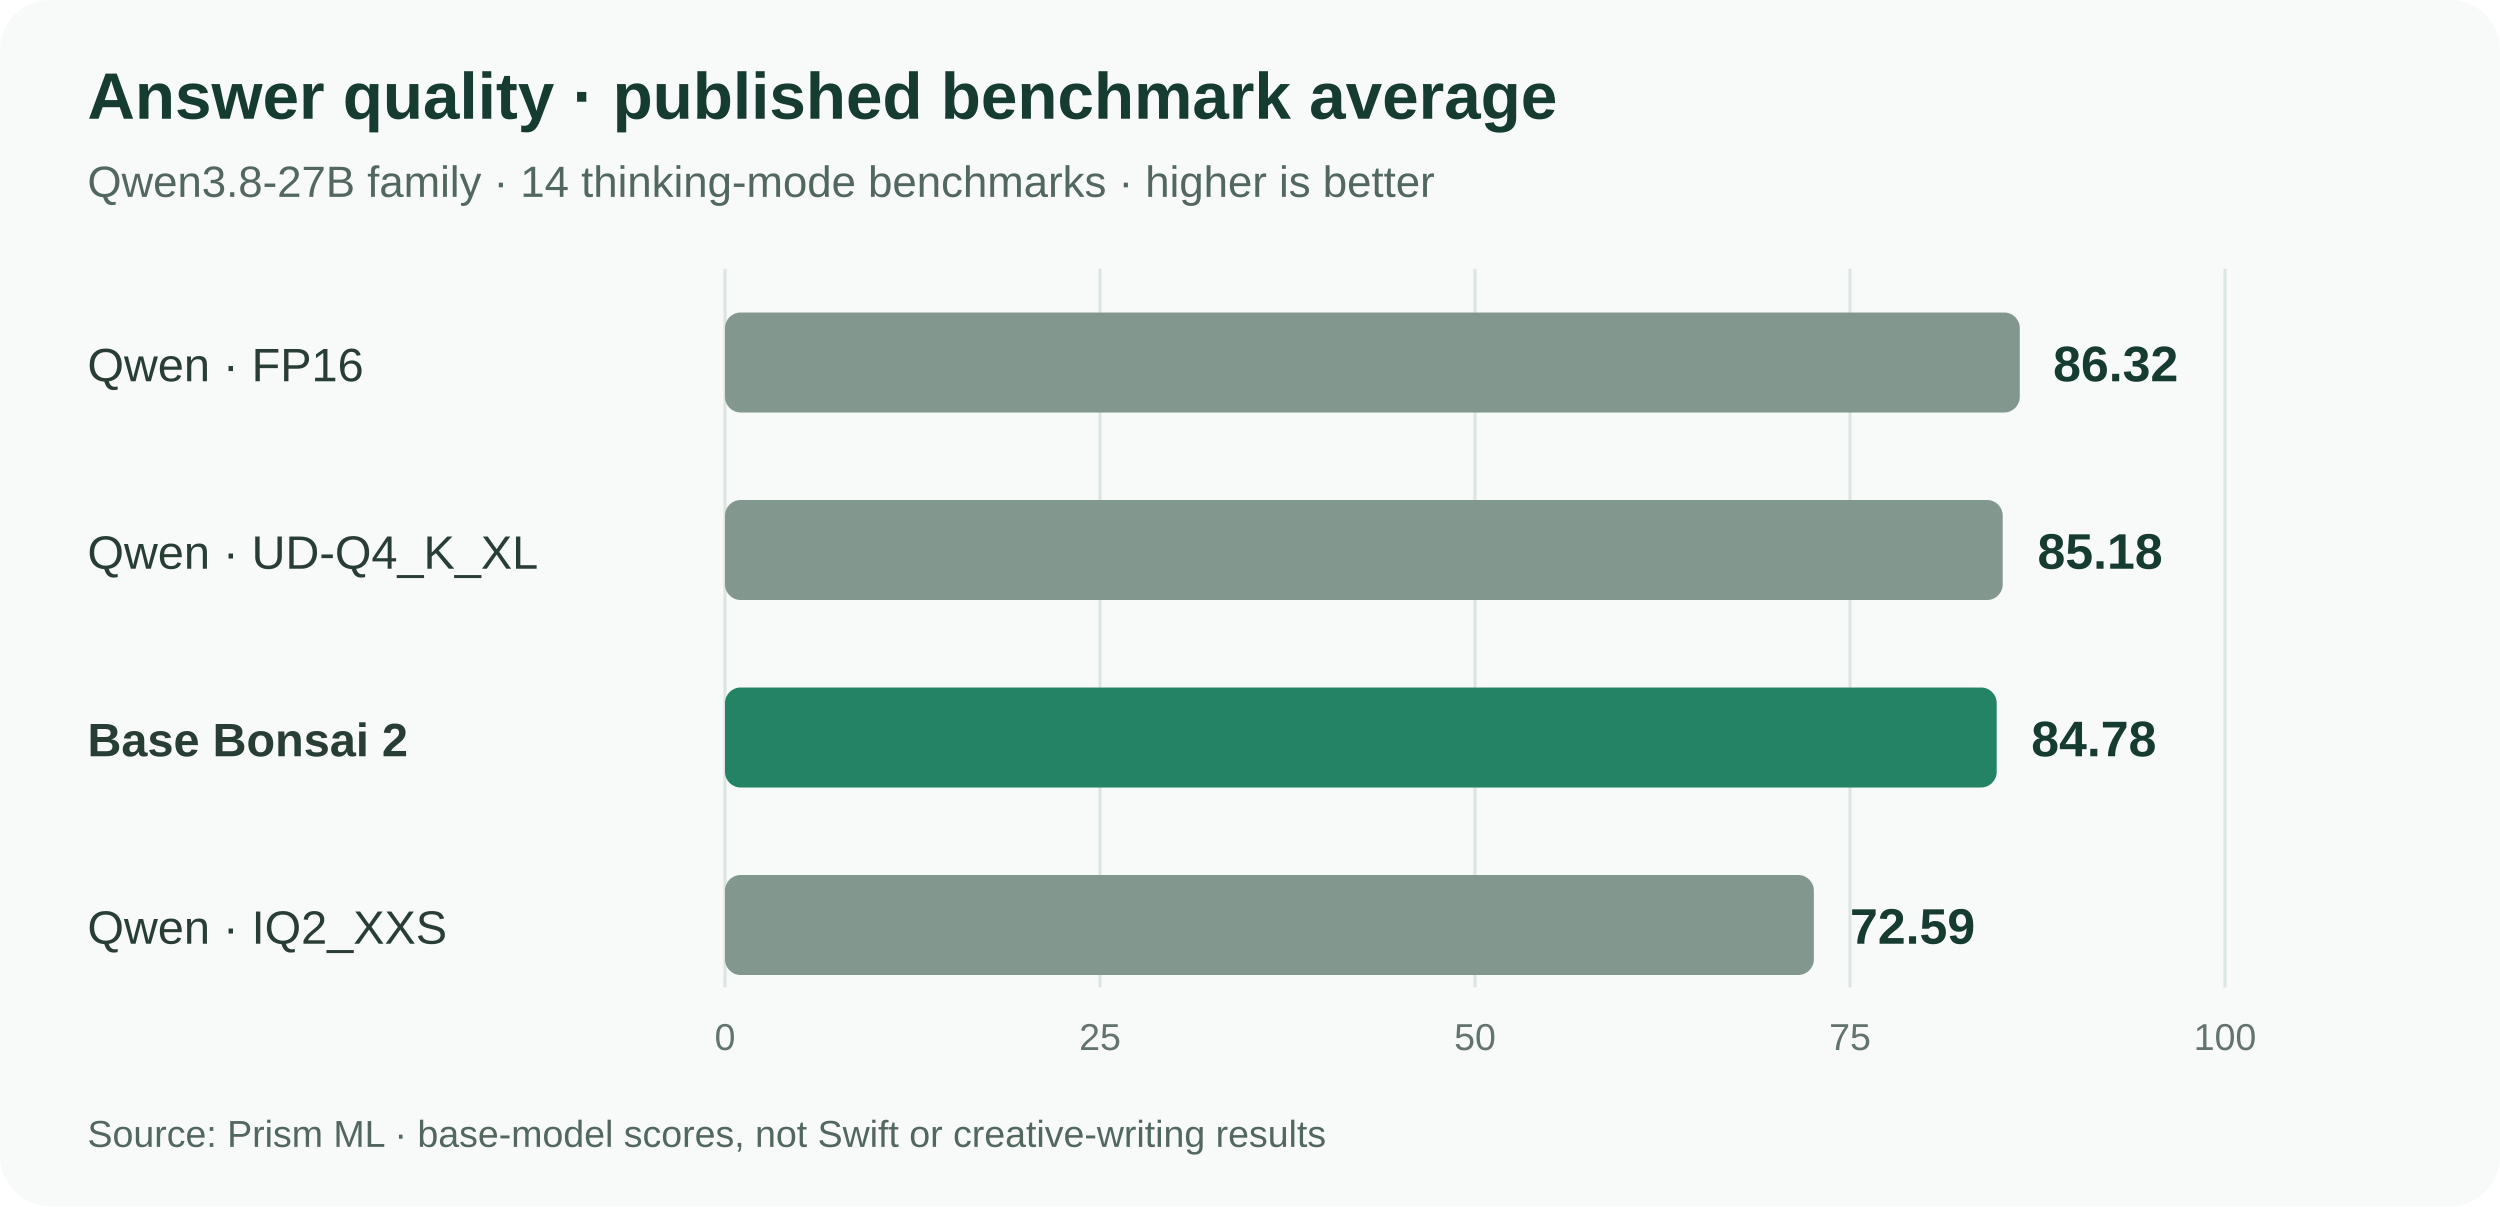
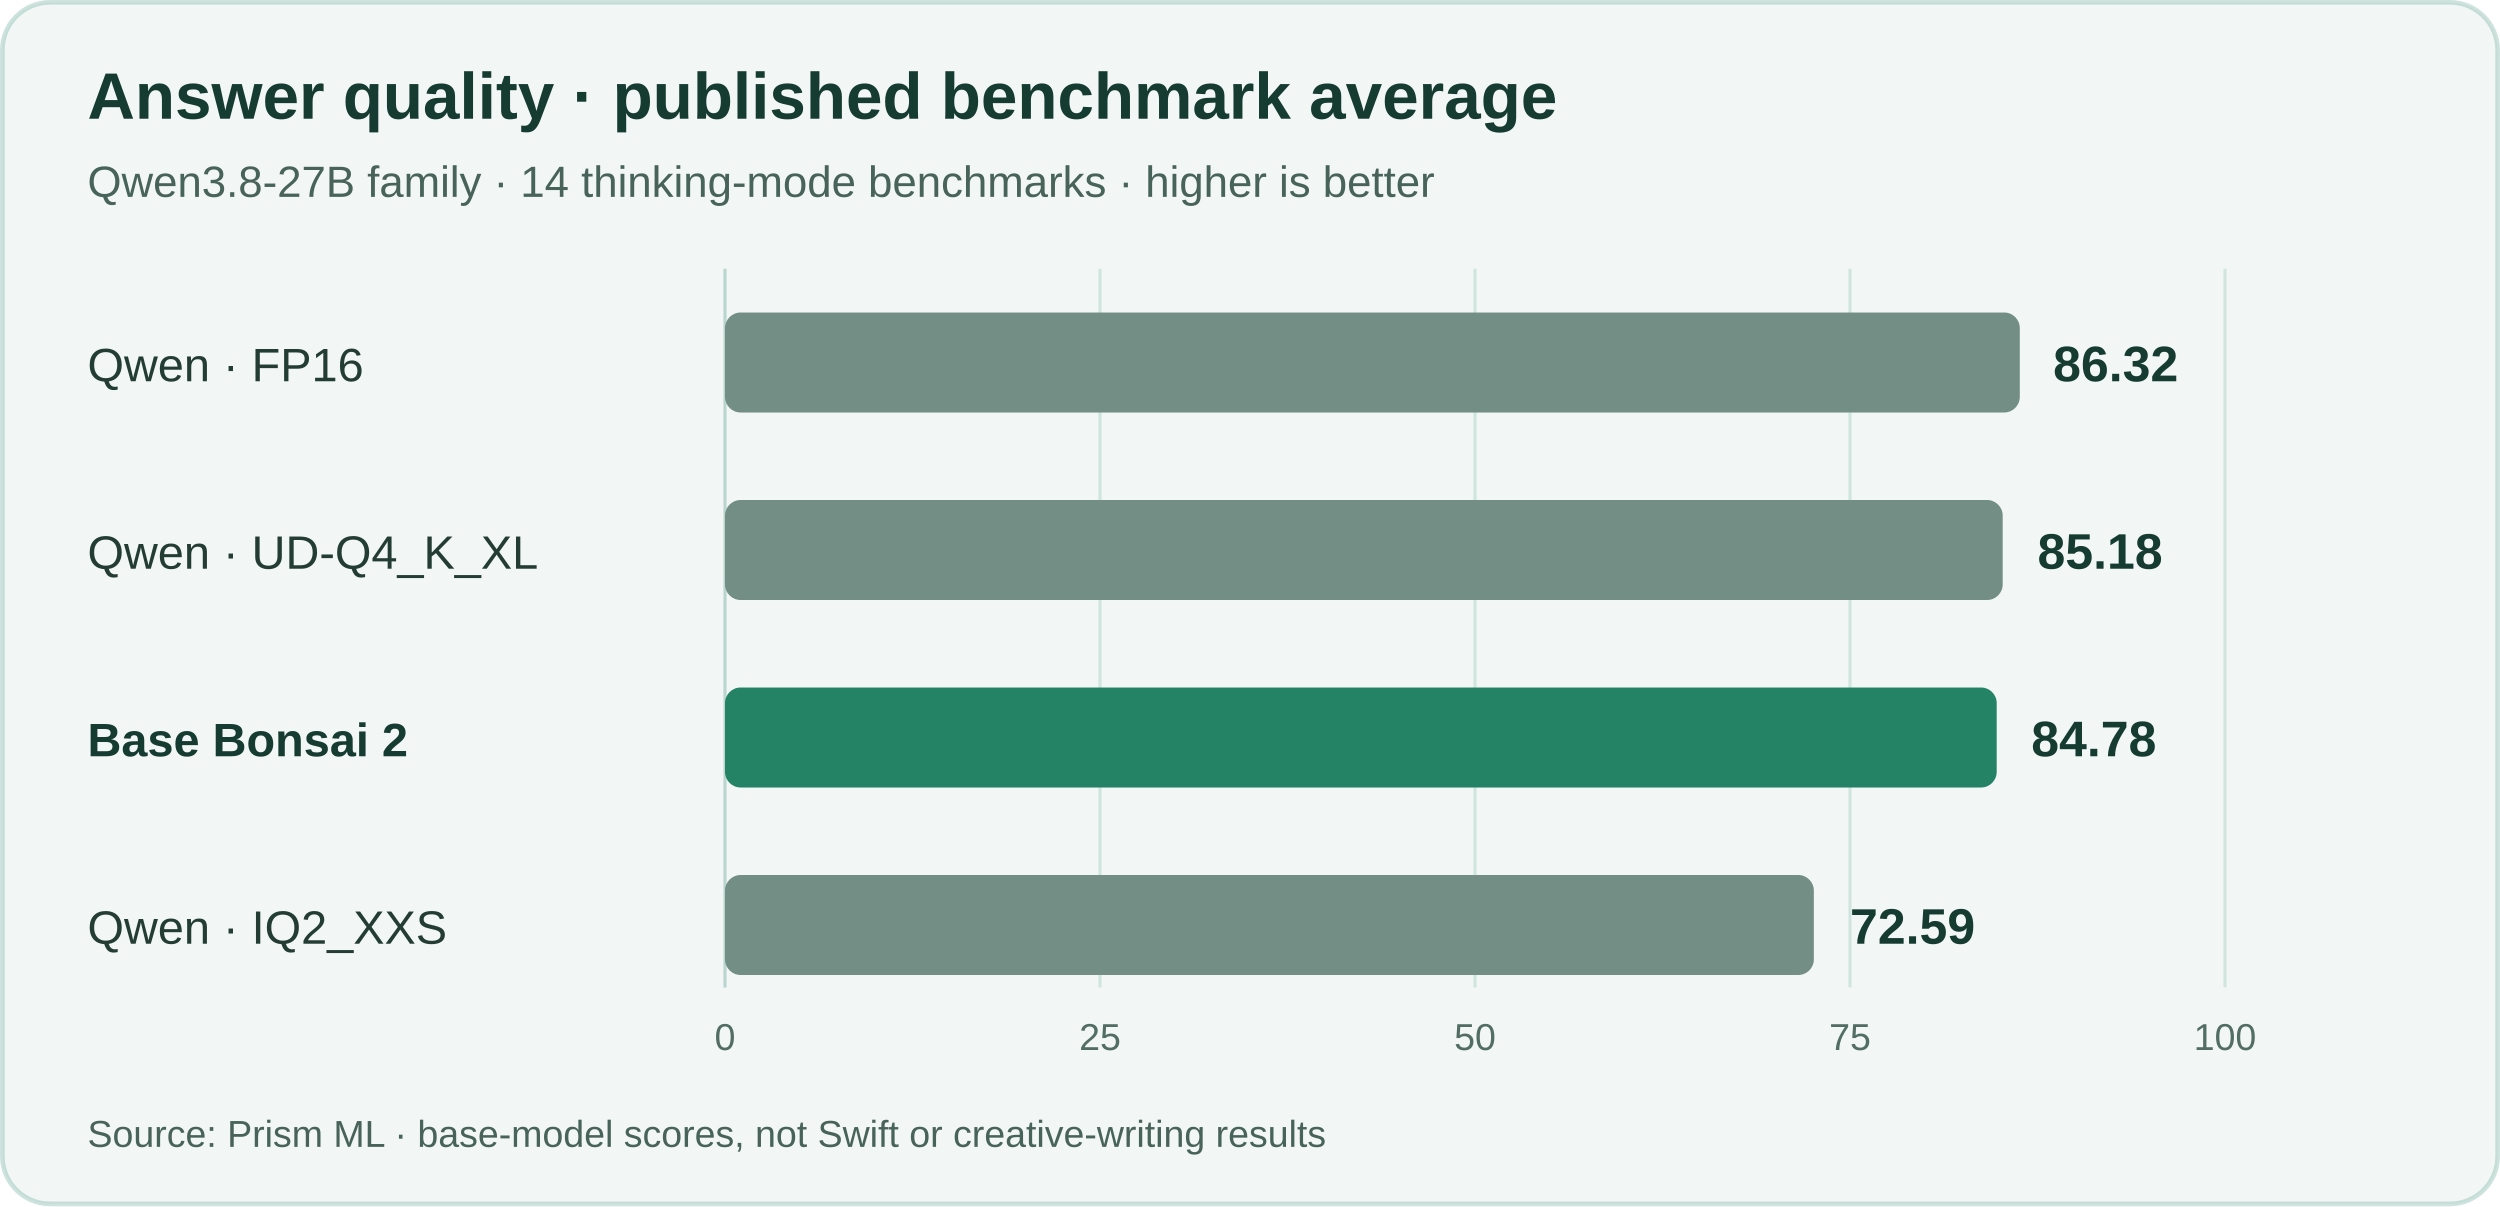
<svg xmlns="http://www.w3.org/2000/svg" width="800" height="386" viewBox="0 0 800 386" role="img" aria-labelledby="title desc">
-   <rect width="800" height="386" rx="16" fill="#f7faf9" />
+   <style>
+     :root {
+       color-scheme: light dark;
+     }
+     .card {
+       fill: #248365;
+       fill-opacity: 0.06;
+       stroke: #248365;
+       stroke-opacity: 0.22;
+       stroke-width: 1.5;
+     }
+     .title, .value, .label-strong {
+       fill: #163c32;
+     }
+     .subtitle, .footnote {
+       fill: #486359;
+     }
+     .label {
+       fill: #243d34;
+     }
+     .axis {
+       fill: #526d63;
+     }
+     .baseline {
+       stroke: #248365;
+       stroke-opacity: 0.28;
+     }
+     .grid {
+       stroke: #248365;
+       stroke-opacity: 0.16;
+     }
+     .bar-primary {
+       fill: #248365;
+     }
+     .bar-secondary {
+       fill: #738e84;
+     }
+     @media (prefers-color-scheme: dark) {
+       .card {
+         fill: #2ea881;
+         fill-opacity: 0.08;
+         stroke: #52b795;
+         stroke-opacity: 0.25;
+       }
+       .title, .value, .label-strong {
+         fill: #e6f4ef;
+       }
+       .subtitle, .footnote {
+         fill: #96b5a9;
+       }
+       .label {
+         fill: #cde2da;
+       }
+       .axis {
+         fill: #89a89c;
+       }
+       .baseline {
+         stroke: #66c2a3;
+         stroke-opacity: 0.32;
+       }
+       .grid {
+         stroke: #66c2a3;
+         stroke-opacity: 0.18;
+       }
+       .bar-primary {
+         fill: #2ea881;
+       }
+       .bar-secondary {
+         fill: #5e7a70;
+       }
+     }
+   </style>
+   <rect class="card" x="0.75" y="0.75" width="798.5" height="384.5" rx="15.25" fill="#248365" fill-opacity="0.06" stroke="#248365" stroke-opacity="0.22" stroke-width="1.5" />
  <g font-family="Segoe UI, Arial, sans-serif">
-     <text x="28" y="38" font-size="21" font-weight="700" fill="#163c32">Answer quality · published benchmark average</text>
-     <text x="28" y="63" font-size="14" fill="#52685f">Qwen3.8-27B family · 14 thinking-mode benchmarks · higher is better</text>
-     <g stroke="#dce6e1" stroke-width="1">
-       <path d="M232 86V316 M352 86V316 M472 86V316 M592 86V316 M712 86V316" />
+     <text class="title" x="28" y="38" font-size="21" font-weight="700" fill="#367a63">Answer quality · published benchmark average</text>
+     <text class="subtitle" x="28" y="63" font-size="14" fill="#527d6d">Qwen3.8-27B family · 14 thinking-mode benchmarks · higher is better</text>
+     <g fill="none" stroke-width="1">
+       <path class="baseline" d="M232 86V316" stroke="#248365" stroke-opacity="0.28" />
+       <path class="grid" d="M352 86V316 M472 86V316 M592 86V316 M712 86V316" stroke="#248365" stroke-opacity="0.16" />
    </g>
-     <g font-size="15" fill="#283e35">
+     <g class="label" font-size="15" fill="#3d7562">
      <text x="28" y="122">Qwen · FP16</text>
      <text x="28" y="182">Qwen · UD-Q4_K_XL</text>
-       <text x="28" y="242" font-weight="700">Base Bonsai 2</text>
+       <text class="label-strong" x="28" y="242" font-weight="700" fill="#367a63">Base Bonsai 2</text>
      <text x="28" y="302">Qwen · IQ2_XXS</text>
    </g>
-     <g fill="#82978e">
+     <g class="bar-secondary" fill="#6b857b">
      <rect x="232" y="100" width="414.336" height="32" rx="5" />
      <rect x="232" y="160" width="408.864" height="32" rx="5" />
      <rect x="232" y="280" width="348.432" height="32" rx="5" />
    </g>
-     <rect x="232" y="220" width="406.944" height="32" rx="5" fill="#248365" />
-     <g font-size="16" font-weight="700" fill="#163c32">
+     <rect class="bar-primary" x="232" y="220" width="406.944" height="32" rx="5" fill="#289471" />
+     <g class="value" font-size="16" font-weight="700" fill="#367a63">
      <text x="657" y="122">86.32</text>
      <text x="652" y="182">85.18</text>
      <text x="650" y="242">84.78</text>
      <text x="592" y="302">72.59</text>
    </g>
-     <g font-size="12" fill="#63746c" text-anchor="middle">
+     <g class="axis" font-size="12" fill="#5c8274" text-anchor="middle">
      <text x="232" y="336">0</text>
      <text x="352" y="336">25</text>
      <text x="472" y="336">50</text>
      <text x="592" y="336">75</text>
      <text x="712" y="336">100</text>
    </g>
-     <text x="28" y="367" font-size="12" fill="#52685f">Source: Prism ML · base-model scores, not Swift or creative-writing results</text>
+     <text class="footnote" x="28" y="367" font-size="12" fill="#527d6d">Source: Prism ML · base-model scores, not Swift or creative-writing results</text>
  </g>
</svg>
